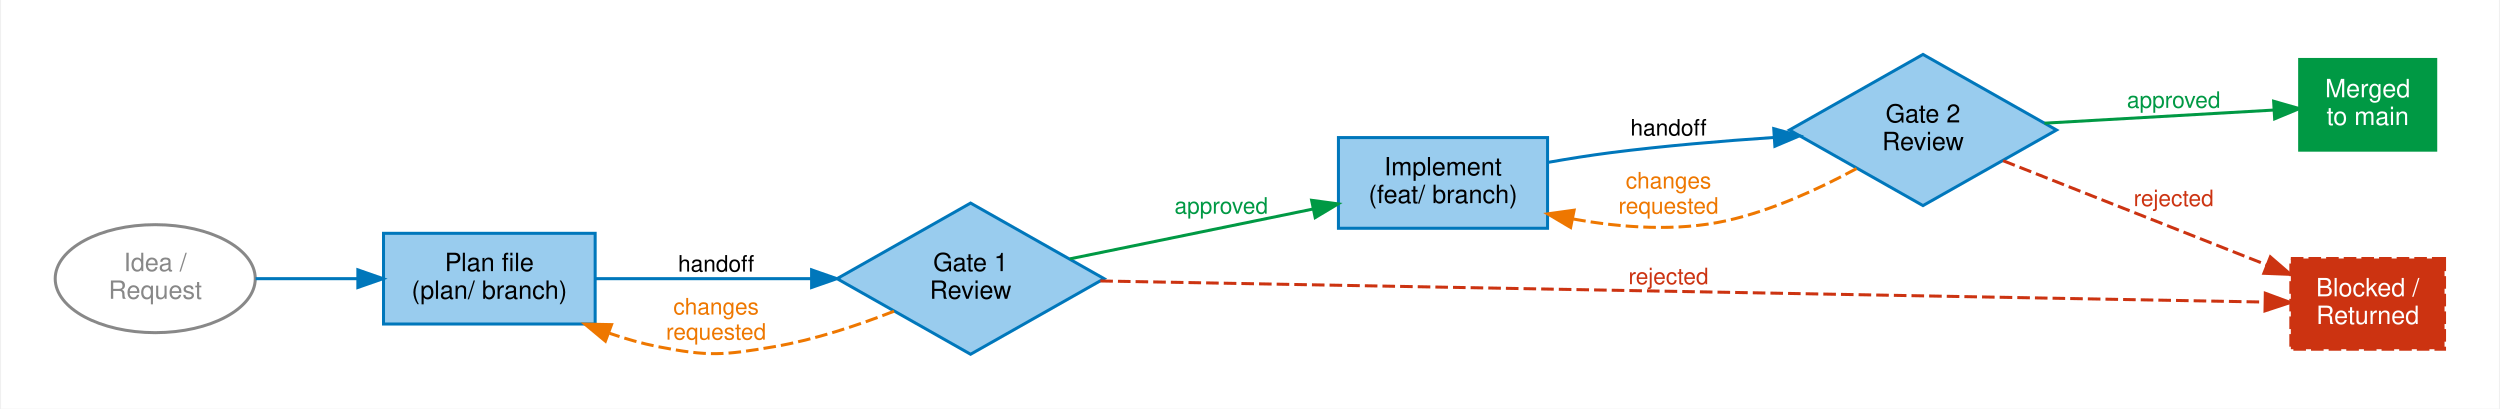
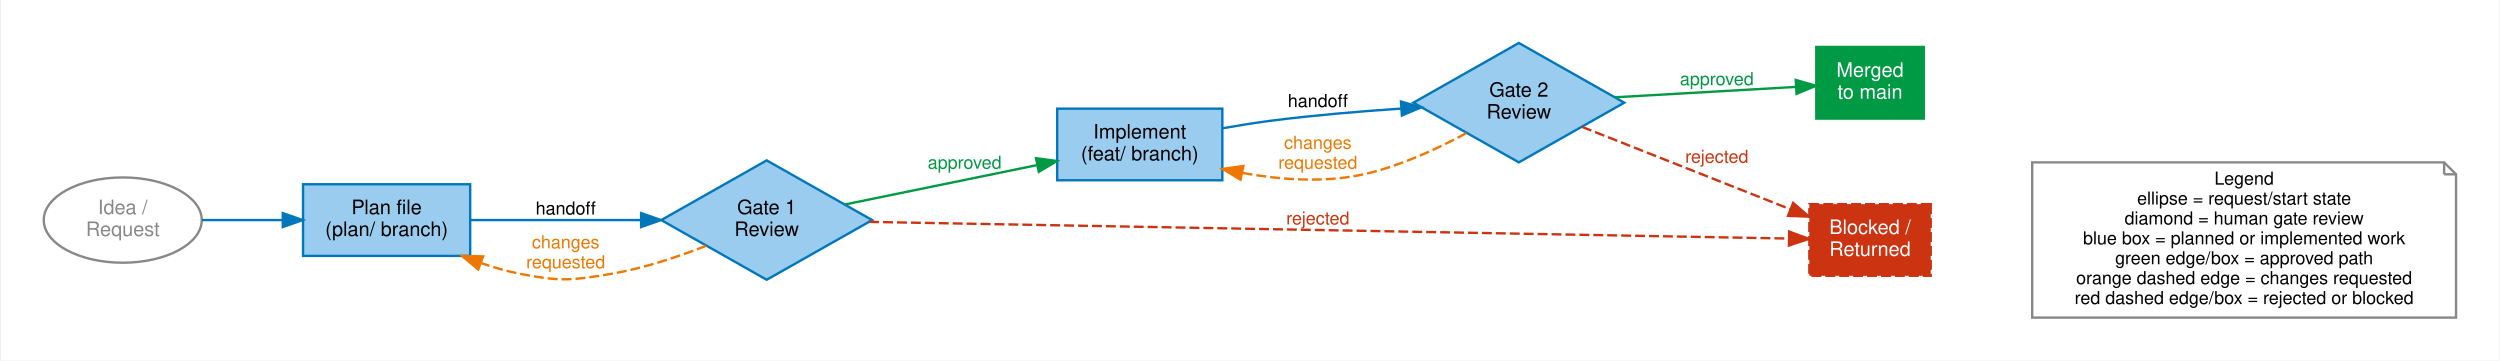
- <svg xmlns="http://www.w3.org/2000/svg" width="991pt" height="162pt" viewBox="0.00 0.00 991.40 162.20">
-   <g id="graph0" class="graph" transform="scale(1 1) rotate(0) translate(21.6 140.6)">
-     <polygon fill="white" stroke="transparent" points="-21.6,21.6 -21.6,-140.6 969.8,-140.6 969.8,21.6 -21.6,21.6" />
+ <svg xmlns="http://www.w3.org/2000/svg" width="1255pt" height="181pt" viewBox="0.00 0.00 1255.40 181.20">
+   <g id="graph0" class="graph" transform="scale(1 1) rotate(0) translate(21.6 159.6)">
+     <polygon fill="white" stroke="transparent" points="-21.6,21.6 -21.6,-159.6 1233.8,-159.6 1233.8,21.6 -21.6,21.6" />
    <g id="node1" class="node">
-       <ellipse fill="white" stroke="#888888" stroke-width="1.2" cx="39.6" cy="-30" rx="39.7" ry="21.43" />
-       <text text-anchor="middle" x="39.6" y="-33" font-family="Helvetica,sans-Serif" font-size="10.00" fill="#888888">Idea /</text>
-       <text text-anchor="middle" x="39.6" y="-22" font-family="Helvetica,sans-Serif" font-size="10.00" fill="#888888">Request</text>
+       <ellipse fill="white" stroke="#888888" stroke-width="1.2" cx="39.6" cy="-49" rx="39.7" ry="21.43" />
+       <text text-anchor="middle" x="39.6" y="-52" font-family="Helvetica,sans-Serif" font-size="10.00" fill="#888888">Idea /</text>
+       <text text-anchor="middle" x="39.6" y="-41" font-family="Helvetica,sans-Serif" font-size="10.00" fill="#888888">Request</text>
    </g>
    <g id="node2" class="node">
-       <polygon fill="#99ccee" stroke="#0077bb" stroke-width="1.2" points="214.2,-48 130.2,-48 130.2,-12 214.2,-12 214.2,-48" />
-       <text text-anchor="middle" x="172.2" y="-33" font-family="Helvetica,sans-Serif" font-size="10.00">Plan file</text>
-       <text text-anchor="middle" x="172.2" y="-22" font-family="Helvetica,sans-Serif" font-size="10.00">(plan/ branch)</text>
+       <polygon fill="#99ccee" stroke="#0077bb" stroke-width="1.2" points="214.2,-67 130.2,-67 130.2,-31 214.2,-31 214.2,-67" />
+       <text text-anchor="middle" x="172.2" y="-52" font-family="Helvetica,sans-Serif" font-size="10.00">Plan file</text>
+       <text text-anchor="middle" x="172.2" y="-41" font-family="Helvetica,sans-Serif" font-size="10.00">(plan/ branch)</text>
    </g>
    <g id="edge1" class="edge">
-       <path fill="none" stroke="#0077bb" stroke-width="1.2" d="M79.43,-30C92.13,-30 106.44,-30 119.92,-30" />
-       <polygon fill="#0077bb" stroke="#0077bb" stroke-width="1.2" points="120.02,-33.5 130.02,-30 120.02,-26.5 120.02,-33.5" />
+       <path fill="none" stroke="#0077bb" stroke-width="1.2" d="M79.43,-49C92.13,-49 106.44,-49 119.92,-49" />
+       <polygon fill="#0077bb" stroke="#0077bb" stroke-width="1.2" points="120.02,-52.5 130.02,-49 120.02,-45.5 120.02,-52.5" />
    </g>
    <g id="node3" class="node">
-       <polygon fill="#99ccee" stroke="#0077bb" stroke-width="1.2" points="363.2,-60 310.2,-30 363.2,0 416.2,-30 363.2,-60" />
-       <text text-anchor="middle" x="363.2" y="-33" font-family="Helvetica,sans-Serif" font-size="10.00">Gate 1</text>
-       <text text-anchor="middle" x="363.2" y="-22" font-family="Helvetica,sans-Serif" font-size="10.00">Review</text>
+       <polygon fill="#99ccee" stroke="#0077bb" stroke-width="1.2" points="363.2,-79 310.2,-49 363.2,-19 416.2,-49 363.2,-79" />
+       <text text-anchor="middle" x="363.2" y="-52" font-family="Helvetica,sans-Serif" font-size="10.00">Gate 1</text>
+       <text text-anchor="middle" x="363.2" y="-41" font-family="Helvetica,sans-Serif" font-size="10.00">Review</text>
    </g>
    <g id="edge2" class="edge">
-       <path fill="none" stroke="#0077bb" stroke-width="1.2" d="M214.21,-30C239.25,-30 271.77,-30 299.94,-30" />
-       <polygon fill="#0077bb" stroke="#0077bb" stroke-width="1.2" points="300.1,-33.5 310.1,-30 300.1,-26.5 300.1,-33.5" />
-       <text text-anchor="middle" x="262.2" y="-32.8" font-family="Helvetica,sans-Serif" font-size="9.00">handoff</text>
+       <path fill="none" stroke="#0077bb" stroke-width="1.2" d="M214.21,-49C239.25,-49 271.77,-49 299.94,-49" />
+       <polygon fill="#0077bb" stroke="#0077bb" stroke-width="1.2" points="300.1,-52.5 310.1,-49 300.1,-45.5 300.1,-52.5" />
+       <text text-anchor="middle" x="262.2" y="-51.8" font-family="Helvetica,sans-Serif" font-size="9.00">handoff</text>
    </g>
    <g id="edge4" class="edge">
-       <path fill="none" stroke="#ee7700" stroke-width="1.2" stroke-dasharray="5,2" d="M332.83,-17.08C318.72,-11.56 301.4,-5.76 285.2,-3 265.04,0.43 259.26,0.94 239.2,-3 232.82,-4.25 226.28,-6.13 219.92,-8.32" />
-       <polygon fill="#ee7700" stroke="#ee7700" stroke-width="1.2" points="218.26,-5.2 210.11,-11.97 220.7,-11.76 218.26,-5.2" />
-       <text text-anchor="middle" x="262.2" y="-15.8" font-family="Helvetica,sans-Serif" font-size="9.00" fill="#ee7700">changes</text>
-       <text text-anchor="middle" x="262.2" y="-5.8" font-family="Helvetica,sans-Serif" font-size="9.00" fill="#ee7700">requested</text>
+       <path fill="none" stroke="#ee7700" stroke-width="1.2" stroke-dasharray="5,2" d="M332.83,-36.08C318.72,-30.56 301.4,-24.76 285.2,-22 265.04,-18.57 259.26,-18.06 239.2,-22 232.82,-23.25 226.28,-25.13 219.92,-27.32" />
+       <polygon fill="#ee7700" stroke="#ee7700" stroke-width="1.2" points="218.26,-24.2 210.11,-30.97 220.7,-30.76 218.26,-24.2" />
+       <text text-anchor="middle" x="262.2" y="-34.8" font-family="Helvetica,sans-Serif" font-size="9.00" fill="#ee7700">changes</text>
+       <text text-anchor="middle" x="262.2" y="-24.8" font-family="Helvetica,sans-Serif" font-size="9.00" fill="#ee7700">requested</text>
    </g>
    <g id="node4" class="node">
-       <polygon fill="#99ccee" stroke="#0077bb" stroke-width="1.2" points="592.2,-86 509.2,-86 509.2,-50 592.2,-50 592.2,-86" />
-       <text text-anchor="middle" x="550.7" y="-71" font-family="Helvetica,sans-Serif" font-size="10.00">Implement</text>
-       <text text-anchor="middle" x="550.7" y="-60" font-family="Helvetica,sans-Serif" font-size="10.00">(feat/ branch)</text>
+       <polygon fill="#99ccee" stroke="#0077bb" stroke-width="1.2" points="592.2,-105 509.2,-105 509.2,-69 592.2,-69 592.2,-105" />
+       <text text-anchor="middle" x="550.7" y="-90" font-family="Helvetica,sans-Serif" font-size="10.00">Implement</text>
+       <text text-anchor="middle" x="550.7" y="-79" font-family="Helvetica,sans-Serif" font-size="10.00">(feat/ branch)</text>
    </g>
    <g id="edge3" class="edge">
-       <path fill="none" stroke="#009944" stroke-width="1.2" d="M402.63,-37.87C430.57,-43.6 468.65,-51.4 499.07,-57.63" />
-       <polygon fill="#009944" stroke="#009944" stroke-width="1.2" points="498.56,-61.1 509.06,-59.68 499.97,-54.24 498.56,-61.1" />
-       <text text-anchor="middle" x="462.7" y="-55.8" font-family="Helvetica,sans-Serif" font-size="9.00" fill="#009944">approved</text>
+       <path fill="none" stroke="#009944" stroke-width="1.2" d="M402.63,-56.87C430.57,-62.6 468.65,-70.4 499.07,-76.63" />
+       <polygon fill="#009944" stroke="#009944" stroke-width="1.2" points="498.56,-80.1 509.06,-78.68 499.97,-73.24 498.56,-80.1" />
+       <text text-anchor="middle" x="462.7" y="-74.8" font-family="Helvetica,sans-Serif" font-size="9.00" fill="#009944">approved</text>
    </g>
    <g id="node7" class="node">
-       <polygon fill="#cc3311" stroke="#cc3311" stroke-width="1.2" stroke-dasharray="5,2" points="948.2,-38 887.2,-38 887.2,-2 948.2,-2 948.2,-38" />
-       <text text-anchor="middle" x="917.7" y="-23" font-family="Helvetica,sans-Serif" font-size="10.00" fill="white">Blocked /</text>
-       <text text-anchor="middle" x="917.7" y="-12" font-family="Helvetica,sans-Serif" font-size="10.00" fill="white">Returned</text>
+       <polygon fill="#cc3311" stroke="#cc3311" stroke-width="1.2" stroke-dasharray="5,2" points="948.2,-57 887.2,-57 887.2,-21 948.2,-21 948.2,-57" />
+       <text text-anchor="middle" x="917.7" y="-42" font-family="Helvetica,sans-Serif" font-size="10.00" fill="white">Blocked /</text>
+       <text text-anchor="middle" x="917.7" y="-31" font-family="Helvetica,sans-Serif" font-size="10.00" fill="white">Returned</text>
    </g>
    <g id="edge5" class="edge">
-       <path fill="none" stroke="#cc3311" stroke-width="1.2" stroke-dasharray="5,2" d="M414.69,-29.09C523.54,-27.12 778.39,-22.5 876.87,-20.72" />
-       <polygon fill="#cc3311" stroke="#cc3311" stroke-width="1.2" points="877.06,-24.22 887,-20.54 876.94,-17.22 877.06,-24.22" />
-       <text text-anchor="middle" x="640.2" y="-27.8" font-family="Helvetica,sans-Serif" font-size="9.00" fill="#cc3311">rejected</text>
+       <path fill="none" stroke="#cc3311" stroke-width="1.2" stroke-dasharray="5,2" d="M414.69,-48.09C523.54,-46.12 778.39,-41.5 876.87,-39.72" />
+       <polygon fill="#cc3311" stroke="#cc3311" stroke-width="1.2" points="877.06,-43.22 887,-39.54 876.94,-36.22 877.06,-43.22" />
+       <text text-anchor="middle" x="640.2" y="-46.8" font-family="Helvetica,sans-Serif" font-size="9.00" fill="#cc3311">rejected</text>
    </g>
    <g id="node5" class="node">
-       <polygon fill="#99ccee" stroke="#0077bb" stroke-width="1.2" points="741.2,-119 688.2,-89 741.2,-59 794.2,-89 741.2,-119" />
-       <text text-anchor="middle" x="741.2" y="-92" font-family="Helvetica,sans-Serif" font-size="10.00">Gate 2</text>
-       <text text-anchor="middle" x="741.2" y="-81" font-family="Helvetica,sans-Serif" font-size="10.00">Review</text>
+       <polygon fill="#99ccee" stroke="#0077bb" stroke-width="1.2" points="741.2,-138 688.2,-108 741.2,-78 794.2,-108 741.2,-138" />
+       <text text-anchor="middle" x="741.2" y="-111" font-family="Helvetica,sans-Serif" font-size="10.00">Gate 2</text>
+       <text text-anchor="middle" x="741.2" y="-100" font-family="Helvetica,sans-Serif" font-size="10.00">Review</text>
    </g>
    <g id="edge6" class="edge">
-       <path fill="none" stroke="#0077bb" stroke-width="1.2" d="M592.47,-76.17C600.63,-77.61 609.17,-78.97 617.2,-80 638.27,-82.69 661.49,-84.65 682.02,-86.04" />
-       <polygon fill="#0077bb" stroke="#0077bb" stroke-width="1.2" points="681.97,-89.54 692.18,-86.69 682.42,-82.56 681.97,-89.54" />
-       <text text-anchor="middle" x="640.2" y="-86.8" font-family="Helvetica,sans-Serif" font-size="9.00">handoff</text>
+       <path fill="none" stroke="#0077bb" stroke-width="1.2" d="M592.47,-95.17C600.63,-96.61 609.17,-97.97 617.2,-99 638.27,-101.69 661.49,-103.65 682.02,-105.04" />
+       <polygon fill="#0077bb" stroke="#0077bb" stroke-width="1.2" points="681.97,-108.54 692.18,-105.69 682.42,-101.56 681.97,-108.54" />
+       <text text-anchor="middle" x="640.2" y="-105.8" font-family="Helvetica,sans-Serif" font-size="9.00">handoff</text>
    </g>
    <g id="edge8" class="edge">
-       <path fill="none" stroke="#ee7700" stroke-width="1.2" stroke-dasharray="5,2" d="M714.84,-73.7C700.28,-65.82 681.35,-57.03 663.2,-53 643.48,-48.62 621.5,-50.22 602.3,-53.7" />
-       <polygon fill="#ee7700" stroke="#ee7700" stroke-width="1.2" points="601.35,-50.32 592.24,-55.72 602.74,-57.18 601.35,-50.32" />
-       <text text-anchor="middle" x="640.2" y="-65.8" font-family="Helvetica,sans-Serif" font-size="9.00" fill="#ee7700">changes</text>
-       <text text-anchor="middle" x="640.2" y="-55.8" font-family="Helvetica,sans-Serif" font-size="9.00" fill="#ee7700">requested</text>
+       <path fill="none" stroke="#ee7700" stroke-width="1.2" stroke-dasharray="5,2" d="M714.84,-92.7C700.28,-84.82 681.35,-76.03 663.2,-72 643.48,-67.62 621.5,-69.22 602.3,-72.7" />
+       <polygon fill="#ee7700" stroke="#ee7700" stroke-width="1.2" points="601.35,-69.32 592.24,-74.72 602.74,-76.18 601.35,-69.32" />
+       <text text-anchor="middle" x="640.2" y="-84.8" font-family="Helvetica,sans-Serif" font-size="9.00" fill="#ee7700">changes</text>
+       <text text-anchor="middle" x="640.2" y="-74.8" font-family="Helvetica,sans-Serif" font-size="9.00" fill="#ee7700">requested</text>
    </g>
    <g id="node6" class="node">
-       <polygon fill="#009944" stroke="#009944" stroke-width="1.2" points="944.7,-117 890.7,-117 890.7,-81 944.7,-81 944.7,-117" />
-       <text text-anchor="middle" x="917.7" y="-102" font-family="Helvetica,sans-Serif" font-size="10.00" fill="white">Merged</text>
-       <text text-anchor="middle" x="917.7" y="-91" font-family="Helvetica,sans-Serif" font-size="10.00" fill="white">to main</text>
+       <polygon fill="#009944" stroke="#009944" stroke-width="1.2" points="944.7,-136 890.7,-136 890.7,-100 944.7,-100 944.7,-136" />
+       <text text-anchor="middle" x="917.7" y="-121" font-family="Helvetica,sans-Serif" font-size="10.00" fill="white">Merged</text>
+       <text text-anchor="middle" x="917.7" y="-110" font-family="Helvetica,sans-Serif" font-size="10.00" fill="white">to main</text>
    </g>
    <g id="edge7" class="edge">
-       <path fill="none" stroke="#009944" stroke-width="1.2" d="M789.42,-91.71C817.98,-93.34 853.86,-95.4 880.23,-96.91" />
-       <polygon fill="#009944" stroke="#009944" stroke-width="1.2" points="880.37,-100.42 890.55,-97.5 880.77,-93.44 880.37,-100.42" />
-       <text text-anchor="middle" x="840.7" y="-97.8" font-family="Helvetica,sans-Serif" font-size="9.00" fill="#009944">approved</text>
+       <path fill="none" stroke="#009944" stroke-width="1.2" d="M789.42,-110.71C817.98,-112.34 853.86,-114.4 880.23,-115.91" />
+       <polygon fill="#009944" stroke="#009944" stroke-width="1.2" points="880.37,-119.42 890.55,-116.5 880.77,-112.44 880.37,-119.42" />
+       <text text-anchor="middle" x="840.7" y="-116.8" font-family="Helvetica,sans-Serif" font-size="9.00" fill="#009944">approved</text>
    </g>
    <g id="edge9" class="edge">
-       <path fill="none" stroke="#cc3311" stroke-width="1.2" stroke-dasharray="5,2" d="M772.99,-76.82C802.16,-65.29 846.09,-47.92 877.7,-35.42" />
-       <polygon fill="#cc3311" stroke="#cc3311" stroke-width="1.2" points="879.07,-38.64 887.08,-31.71 876.49,-32.13 879.07,-38.64" />
-       <text text-anchor="middle" x="840.7" y="-58.8" font-family="Helvetica,sans-Serif" font-size="9.00" fill="#cc3311">rejected</text>
+       <path fill="none" stroke="#cc3311" stroke-width="1.2" stroke-dasharray="5,2" d="M772.99,-95.82C802.16,-84.29 846.09,-66.92 877.7,-54.42" />
+       <polygon fill="#cc3311" stroke="#cc3311" stroke-width="1.2" points="879.07,-57.64 887.08,-50.71 876.49,-51.13 879.07,-57.64" />
+       <text text-anchor="middle" x="840.7" y="-77.8" font-family="Helvetica,sans-Serif" font-size="9.00" fill="#cc3311">rejected</text>
+     </g>
+     <g id="node8" class="node">
+       <polygon fill="white" stroke="#888888" stroke-width="1.2" points="1206.2,-78 999.2,-78 999.2,0 1212.2,0 1212.2,-72 1206.2,-78" />
+       <polyline fill="none" stroke="#888888" stroke-width="1.2" points="1206.2,-78 1206.2,-72 " />
+       <polyline fill="none" stroke="#888888" stroke-width="1.2" points="1212.2,-72 1206.2,-72 " />
+       <text text-anchor="middle" x="1105.7" y="-66.8" font-family="Helvetica,sans-Serif" font-size="9.00">Legend</text>
+       <text text-anchor="middle" x="1105.7" y="-56.8" font-family="Helvetica,sans-Serif" font-size="9.00">ellipse = request/start state</text>
+       <text text-anchor="middle" x="1105.7" y="-46.8" font-family="Helvetica,sans-Serif" font-size="9.00">diamond = human gate review</text>
+       <text text-anchor="middle" x="1105.7" y="-36.8" font-family="Helvetica,sans-Serif" font-size="9.00">blue box = planned or implemented work</text>
+       <text text-anchor="middle" x="1105.7" y="-26.8" font-family="Helvetica,sans-Serif" font-size="9.00">green edge/box = approved path</text>
+       <text text-anchor="middle" x="1105.7" y="-16.8" font-family="Helvetica,sans-Serif" font-size="9.00">orange dashed edge = changes requested</text>
+       <text text-anchor="middle" x="1105.7" y="-6.8" font-family="Helvetica,sans-Serif" font-size="9.00">red dashed edge/box = rejected or blocked</text>
    </g>
  </g>
</svg>
